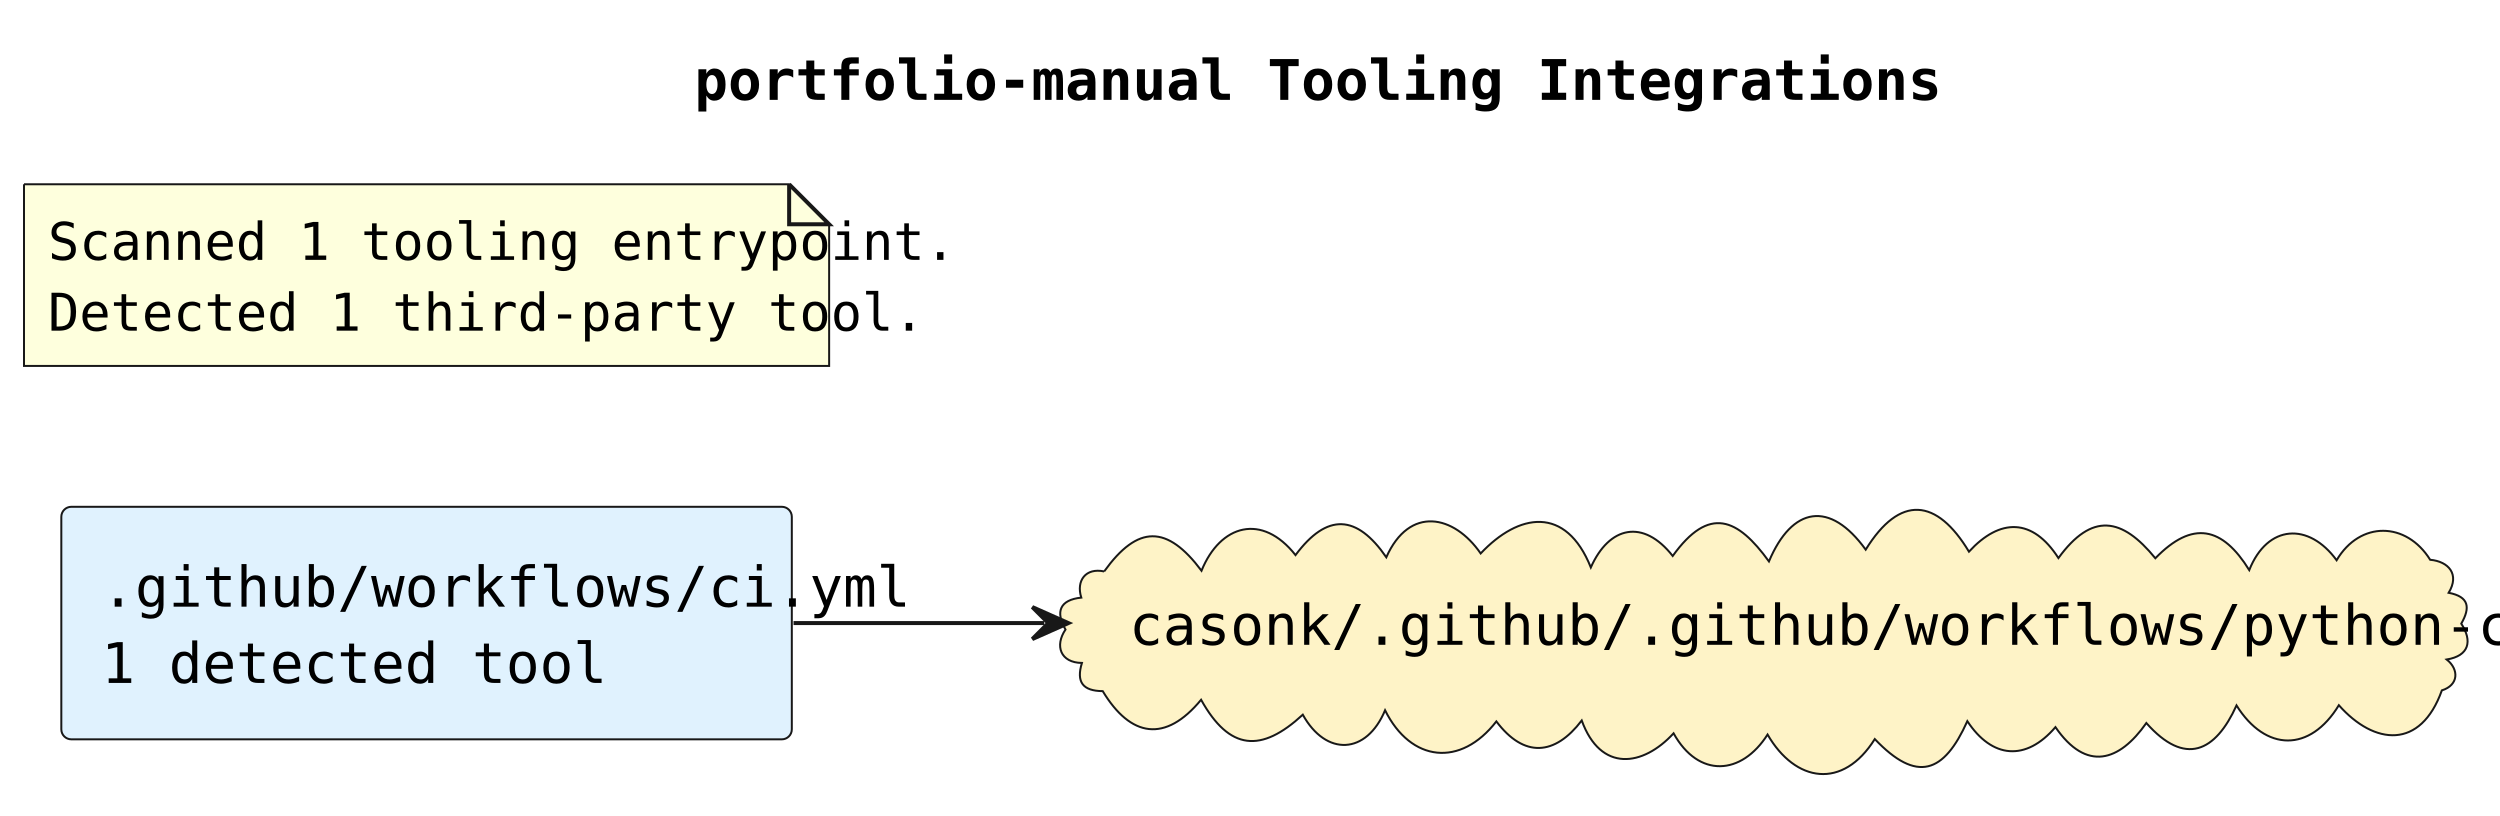
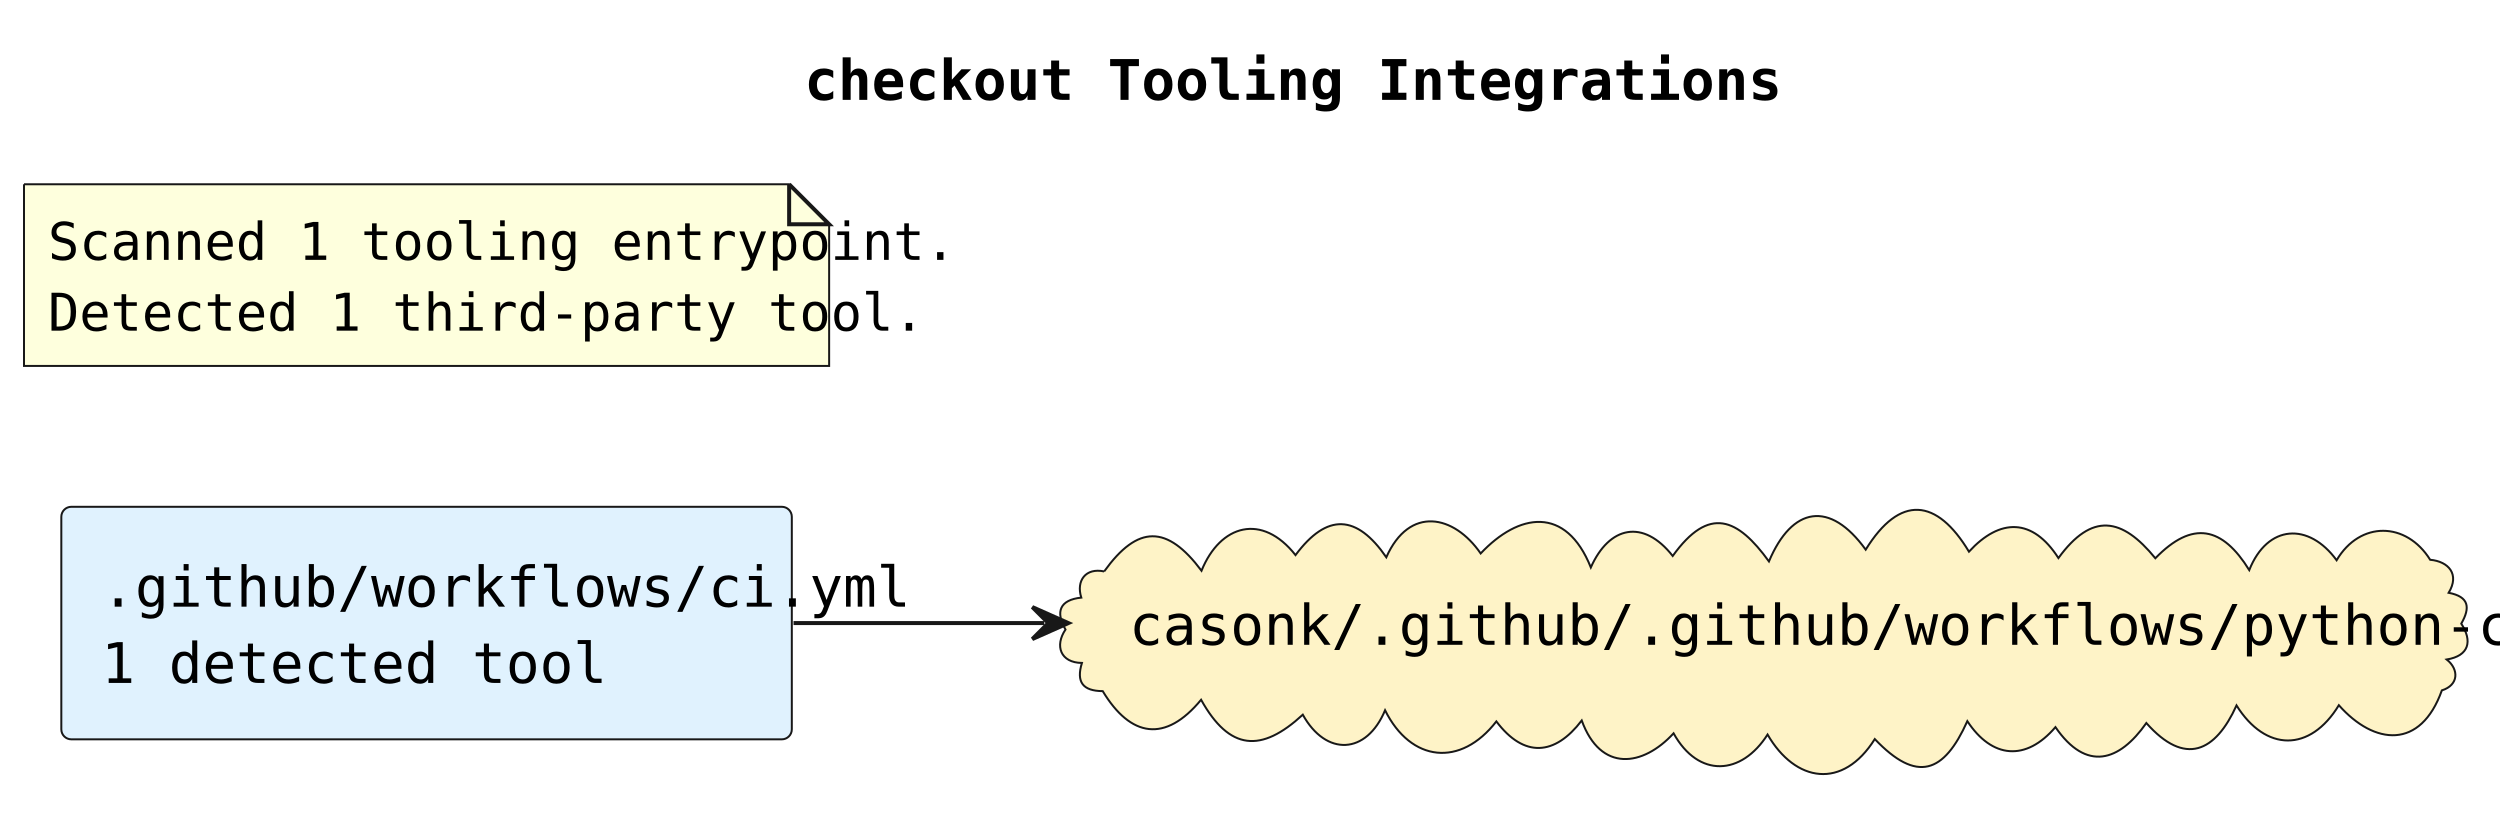
<svg xmlns="http://www.w3.org/2000/svg" contentStyleType="text/css" data-diagram-type="DESCRIPTION" height="204px" preserveAspectRatio="none" style="width:625px;height:204px;background:#FFFFFF;" version="1.1" viewBox="0 0 625 204" width="625px" zoomAndPan="magnify">
  <defs />
  <g>
    <g class="title" data-source-line="1">
-       <text fill="#000000" font-family="Monospace" font-size="14" font-weight="bold" lengthAdjust="spacing" textLength="264.008" x="173.572" y="24.966">portfolio-manual Tooling Integrations</text>
+       <text fill="#000000" font-family="Monospace" font-size="14" font-weight="bold" lengthAdjust="spacing" textLength="209.03" x="201.061" y="24.966">checkout Tooling Integrations</text>
    </g>
    <g class="entity" data-qualified-name="source_github_workflows_ci_yml" data-source-line="7" id="ent0002">
      <rect fill="#E0F2FE" height="58.136" rx="2.5" ry="2.5" style="stroke:#181818;stroke-width:0.5;" width="182.623" x="15.33" y="126.698" />
      <text fill="#000000" font-family="Monospace" font-size="14" lengthAdjust="spacing" textLength="162.623" x="25.33" y="151.664">.github/workflows/ci.yml</text>
      <text fill="#000000" font-family="Monospace" font-size="14" lengthAdjust="spacing" textLength="98.63" x="25.33" y="170.732">1 detected tool</text>
    </g>
    <g class="entity" data-qualified-name="tool_casonk_github_github_workflows_python_ci_yml" data-source-line="8" id="ent0003">
      <path d="M276.041,142.861 C284.47,131.131 291.775,131.212 300.378,142.679 C305.075,131.13 315.5,128.16 323.88,138.774 C331.769,128.165 339.194,128.615 346.576,139.314 C352.354,126.358 363.478,128.674 370.168,138.363 C379.677,128.263 391.459,126.287 397.708,141.859 C402.308,131.504 410.821,129.647 418.179,138.994 C427.313,126.284 434.432,129.593 442.236,140.357 C448.017,126.636 457.462,125.008 466.425,137.411 C474.988,123.555 484.209,124.572 492.241,137.915 C500.021,129.471 508.152,129.464 514.607,139.516 C522.989,128.007 530.498,129.344 538.837,139.564 C548.13,129.991 555.591,131.663 562.312,142.519 C566.89,131.037 577.208,130.539 584.152,140.06 C590.014,130.159 601.581,130.376 607.541,139.942 C612.2,140.374 614.957,143.59 612.167,148.197 C617.297,149.177 617.613,151.901 615.318,155.913 C618.151,160.273 617.306,163.943 611.687,164.88 C614.793,167.364 614.692,171.276 610.465,172.6 C605.149,187.461 593.612,186.34 584.713,176.306 C577.51,188.135 566.384,187.969 559.131,176.36 C553.863,187.991 546.254,191.68 536.585,180.759 C529.811,190.425 521.577,193.017 513.862,181.781 C506.473,190.413 498.009,189.657 491.835,180.293 C485.975,193.347 479.222,195.826 468.698,184.769 C460.697,197.512 448.849,195.641 441.891,183.637 C435.358,193.889 424.647,194.591 418.394,183.331 C410.683,191.711 400.161,193.136 395.434,180.128 C388.702,188.942 381.011,189.533 374.089,180.353 C365.163,191.875 352.739,190.573 346.268,177.568 C341.613,188.703 331.517,189.153 325.699,178.675 C315.308,188.255 307.385,187.696 300.274,174.942 C291.32,185.769 282.671,184.349 275.683,172.784 C270.708,172.746 269.01,170.54 270.479,165.74 C265.107,165.676 263.629,161.443 266.374,157.388 C263.776,152.909 264.985,149.961 270.32,149.401 C268.988,145.18 271.411,141.868 276.041,142.861" fill="#FEF3C7" style="stroke:#181818;stroke-width:0.5;" />
      <text fill="#000000" font-family="Monospace" font-size="14" lengthAdjust="spacing" textLength="316.945" x="282.28" y="161.204">casonk/.github/.github/workflows/python-ci.yml</text>
    </g>
    <g class="entity" data-qualified-name="toolingGraphSummary" data-source-line="11" id="ent0005">
      <path d="M6,46.068 L6,91.48 L207.284,91.48 L207.284,56.068 L197.284,46.068 L6,46.068" fill="#FEFFDD" style="stroke:#181818;stroke-width:0.5;" />
      <path d="M197.284,46.068 L197.284,56.068 L207.284,56.068 L197.284,46.068" fill="#FEFFDD" style="stroke:#181818;stroke-width:1;" />
      <text fill="#000000" font-family="Monospace" font-size="13" lengthAdjust="spacing" textLength="180.284" x="12" y="64.965">Scanned 1 tooling entrypoint.</text>
      <text fill="#000000" font-family="Monospace" font-size="13" lengthAdjust="spacing" textLength="165.555" x="12" y="82.671">Detected 1 third-party tool.</text>
    </g>
    <g class="link" data-entity-1="ent0002" data-entity-2="ent0003" data-link-type="dependency" data-source-line="9" id="lnk4">
      <path d="M198.38,155.768 C219.83,155.768 237.36,155.768 261.08,155.768" fill="none" id="source_github_workflows_ci_yml-to-tool_casonk_github_github_workflows_python_ci_yml" style="stroke:#181818;stroke-width:1;" />
      <polygon fill="#181818" points="267.08,155.768,258.08,151.768,262.08,155.768,258.08,159.768,267.08,155.768" style="stroke:#181818;stroke-width:1;" />
    </g>
  </g>
</svg>
